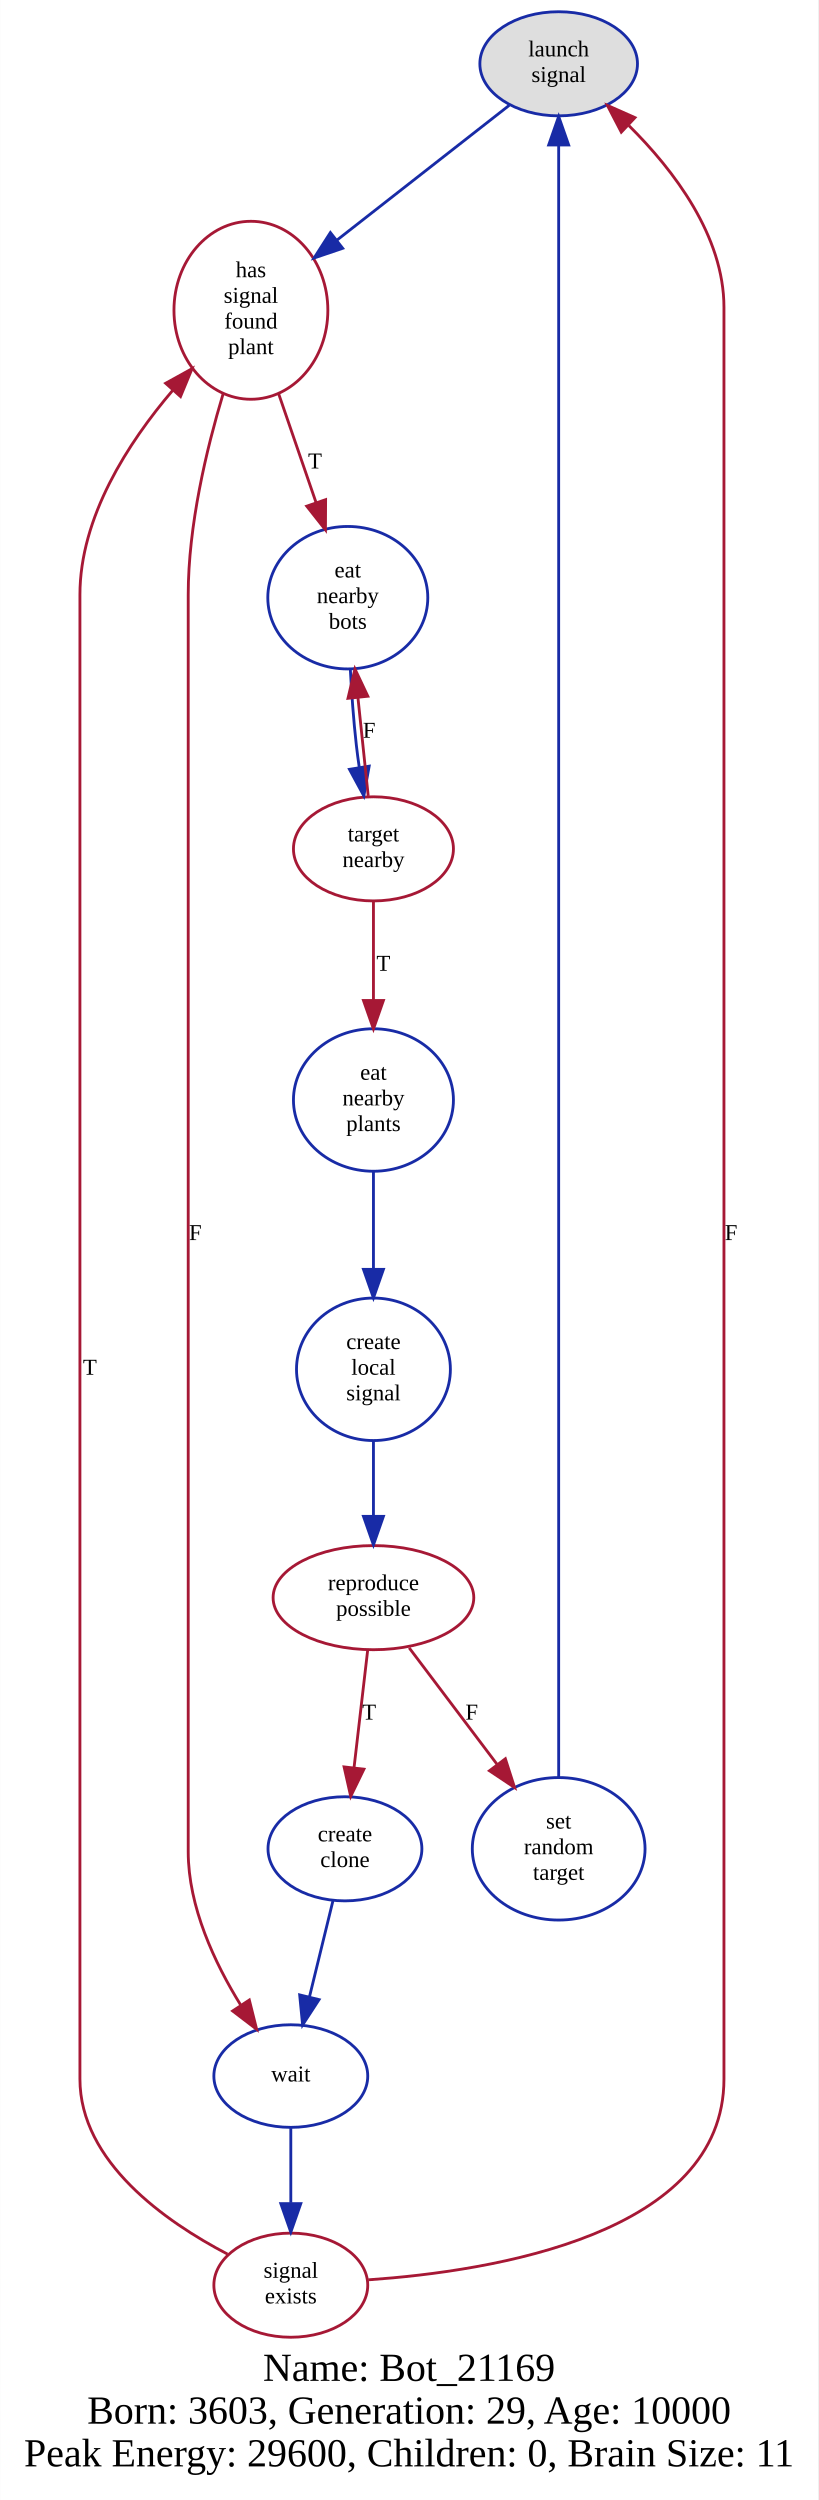
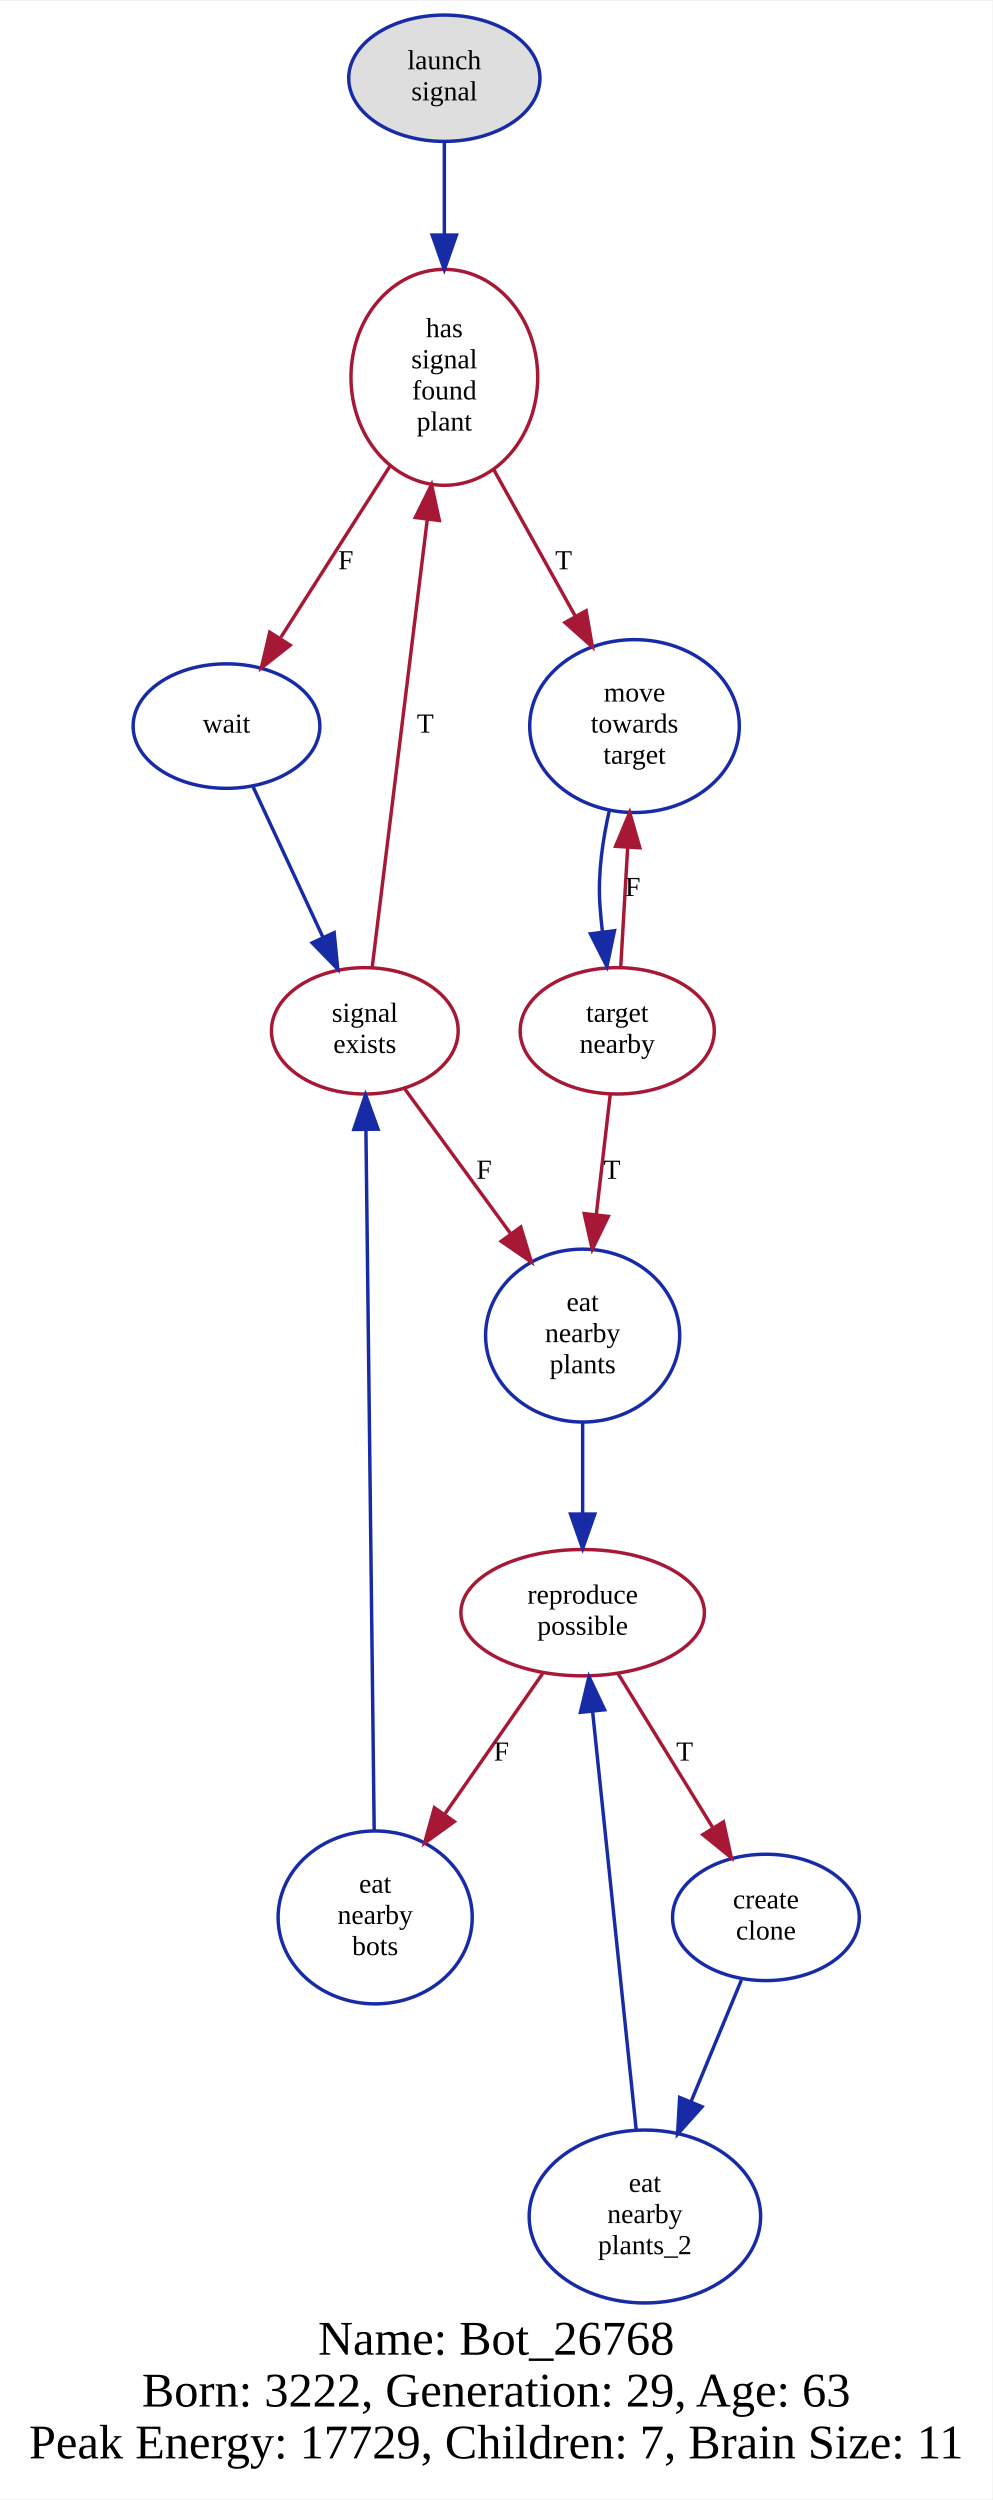
- <svg xmlns="http://www.w3.org/2000/svg" width="287pt" height="877pt" viewBox="0.00 0.00 287.00 877.29">
-   <g id="graph0" class="graph" transform="scale(1 1) rotate(0) translate(4 873.294)">
-     <polygon fill="white" stroke="none" points="-4,4 -4,-873.294 283,-873.294 283,4 -4,4" />
-     <text text-anchor="middle" x="139.5" y="-37.8" font-family="Times New Roman,serif" font-size="14.00">Name: Bot_21169</text>
-     <text text-anchor="middle" x="139.5" y="-22.8" font-family="Times New Roman,serif" font-size="14.00">Born: 3603, Generation: 29, Age: 10000</text>
-     <text text-anchor="middle" x="139.5" y="-7.8" font-family="Times New Roman,serif" font-size="14.00">Peak Energy: 29600, Children: 0, Brain Size: 11</text>
+ <svg xmlns="http://www.w3.org/2000/svg" width="287pt" height="723pt" viewBox="0.00 0.00 287.00 722.52">
+   <g id="graph0" class="graph" transform="scale(1 1) rotate(0) translate(4 718.524)">
+     <polygon fill="white" stroke="none" points="-4,4 -4,-718.524 283,-718.524 283,4 -4,4" />
+     <text text-anchor="middle" x="139.5" y="-37.8" font-family="Times New Roman,serif" font-size="14.00">Name: Bot_26768</text>
+     <text text-anchor="middle" x="139.5" y="-22.8" font-family="Times New Roman,serif" font-size="14.00">Born: 3222, Generation: 29, Age: 63</text>
+     <text text-anchor="middle" x="139.5" y="-7.8" font-family="Times New Roman,serif" font-size="14.00">Peak Energy: 17729, Children: 7, Brain Size: 11</text>
    <g id="node1" class="node">
-       <ellipse fill="#dedede" stroke="#182ba6" cx="192" cy="-850.909" rx="27.654" ry="18.27" />
-       <text text-anchor="middle" x="192" y="-853.509" font-family="Times New Roman,serif" font-size="8.00">launch</text>
-       <text text-anchor="middle" x="192" y="-844.509" font-family="Times New Roman,serif" font-size="8.00">signal</text>
+       <ellipse fill="#dedede" stroke="#182ba6" cx="124.5" cy="-696.139" rx="27.654" ry="18.27" />
+       <text text-anchor="middle" x="124.5" y="-698.739" font-family="Times New Roman,serif" font-size="8.00">launch</text>
+       <text text-anchor="middle" x="124.5" y="-689.739" font-family="Times New Roman,serif" font-size="8.00">signal</text>
    </g>
    <g id="node4" class="node">
-       <ellipse fill="none" stroke="#a61835" cx="84" cy="-764.411" rx="27" ry="31.226" />
-       <text text-anchor="middle" x="84" y="-776.011" font-family="Times New Roman,serif" font-size="8.00">has</text>
-       <text text-anchor="middle" x="84" y="-767.011" font-family="Times New Roman,serif" font-size="8.00">signal</text>
-       <text text-anchor="middle" x="84" y="-758.011" font-family="Times New Roman,serif" font-size="8.00">found</text>
-       <text text-anchor="middle" x="84" y="-749.011" font-family="Times New Roman,serif" font-size="8.00">plant</text>
+       <ellipse fill="none" stroke="#a61835" cx="124.5" cy="-609.642" rx="27" ry="31.226" />
+       <text text-anchor="middle" x="124.5" y="-621.242" font-family="Times New Roman,serif" font-size="8.00">has</text>
+       <text text-anchor="middle" x="124.5" y="-612.242" font-family="Times New Roman,serif" font-size="8.00">signal</text>
+       <text text-anchor="middle" x="124.5" y="-603.242" font-family="Times New Roman,serif" font-size="8.00">found</text>
+       <text text-anchor="middle" x="124.5" y="-594.242" font-family="Times New Roman,serif" font-size="8.00">plant</text>
    </g>
    <g id="edge1" class="edge">
-       <path fill="none" stroke="#182ba6" d="M174.648,-836.333C158.37,-823.597 133.679,-804.279 114.175,-789.02" />
-       <polygon fill="#182ba6" stroke="#182ba6" points="116.206,-786.165 106.173,-782.759 111.892,-791.678 116.206,-786.165" />
+       <path fill="none" stroke="#182ba6" d="M124.5,-677.631C124.5,-669.821 124.5,-660.27 124.5,-650.854" />
+       <polygon fill="#182ba6" stroke="#182ba6" points="128,-650.778 124.5,-640.778 121,-650.778 128,-650.778" />
    </g>
    <g id="node2" class="node">
-       <ellipse fill="none" stroke="#a61835" cx="127" cy="-312.652" rx="35.211" ry="18.27" />
-       <text text-anchor="middle" x="127" y="-315.252" font-family="Times New Roman,serif" font-size="8.00">reproduce</text>
-       <text text-anchor="middle" x="127" y="-306.252" font-family="Times New Roman,serif" font-size="8.00">possible</text>
+       <ellipse fill="none" stroke="#a61835" cx="164.5" cy="-252.38" rx="35.211" ry="18.27" />
+       <text text-anchor="middle" x="164.5" y="-254.98" font-family="Times New Roman,serif" font-size="8.00">reproduce</text>
+       <text text-anchor="middle" x="164.5" y="-245.98" font-family="Times New Roman,serif" font-size="8.00">possible</text>
    </g>
    <g id="node3" class="node">
-       <ellipse fill="none" stroke="#182ba6" cx="117" cy="-224.518" rx="27" ry="18.27" />
-       <text text-anchor="middle" x="117" y="-227.118" font-family="Times New Roman,serif" font-size="8.00">create</text>
-       <text text-anchor="middle" x="117" y="-218.118" font-family="Times New Roman,serif" font-size="8.00">clone</text>
+       <ellipse fill="none" stroke="#182ba6" cx="217.5" cy="-164.246" rx="27" ry="18.27" />
+       <text text-anchor="middle" x="217.5" y="-166.846" font-family="Times New Roman,serif" font-size="8.00">create</text>
+       <text text-anchor="middle" x="217.5" y="-157.846" font-family="Times New Roman,serif" font-size="8.00">clone</text>
    </g>
    <g id="edge2" class="edge">
-       <path fill="none" stroke="#a61835" d="M124.976,-294.221C123.607,-282.43 121.77,-266.607 120.204,-253.118" />
-       <polygon fill="#a61835" stroke="#a61835" points="123.651,-252.452 119.021,-242.923 116.697,-253.26 123.651,-252.452" />
-       <text text-anchor="middle" x="125.5" y="-269.867" font-family="Times New Roman,serif" font-size="8.00">T</text>
+       <path fill="none" stroke="#a61835" d="M174.719,-234.772C182.467,-222.18 193.247,-204.662 202.047,-190.36" />
+       <polygon fill="#a61835" stroke="#a61835" points="205.232,-191.862 207.492,-181.511 199.271,-188.193 205.232,-191.862" />
+       <text text-anchor="middle" x="194" y="-209.595" font-family="Times New Roman,serif" font-size="8.00">T</text>
+     </g>
+     <g id="node11" class="node">
+       <ellipse fill="none" stroke="#182ba6" cx="104.5" cy="-164.246" rx="28.07" ry="25" />
+       <text text-anchor="middle" x="104.5" y="-171.346" font-family="Times New Roman,serif" font-size="8.00">eat</text>
+       <text text-anchor="middle" x="104.5" y="-162.346" font-family="Times New Roman,serif" font-size="8.00">nearby</text>
+       <text text-anchor="middle" x="104.5" y="-153.346" font-family="Times New Roman,serif" font-size="8.00">bots</text>
+     </g>
+     <g id="edge3" class="edge">
+       <path fill="none" stroke="#a61835" d="M152.931,-234.772C144.942,-223.303 134.106,-207.747 124.709,-194.257" />
+       <polygon fill="#a61835" stroke="#a61835" points="127.374,-191.959 118.786,-185.754 121.63,-195.96 127.374,-191.959" />
+       <text text-anchor="middle" x="141" y="-209.595" font-family="Times New Roman,serif" font-size="8.00">F</text>
    </g>
    <g id="node10" class="node">
-       <ellipse fill="none" stroke="#182ba6" cx="192" cy="-224.518" rx="30.311" ry="25" />
-       <text text-anchor="middle" x="192" y="-231.618" font-family="Times New Roman,serif" font-size="8.00">set</text>
-       <text text-anchor="middle" x="192" y="-222.618" font-family="Times New Roman,serif" font-size="8.00">random</text>
-       <text text-anchor="middle" x="192" y="-213.618" font-family="Times New Roman,serif" font-size="8.00">target</text>
+       <ellipse fill="none" stroke="#182ba6" cx="182.5" cy="-77.749" rx="33.47" ry="25" />
+       <text text-anchor="middle" x="182.5" y="-84.849" font-family="Times New Roman,serif" font-size="8.00">eat</text>
+       <text text-anchor="middle" x="182.5" y="-75.849" font-family="Times New Roman,serif" font-size="8.00">nearby</text>
+       <text text-anchor="middle" x="182.5" y="-66.849" font-family="Times New Roman,serif" font-size="8.00">plants_2</text>
    </g>
-     <g id="edge3" class="edge">
-       <path fill="none" stroke="#a61835" d="M139.533,-295.044C148.27,-283.466 160.151,-267.722 170.398,-254.144" />
-       <polygon fill="#a61835" stroke="#a61835" points="173.294,-256.117 176.524,-246.026 167.706,-251.9 173.294,-256.117" />
-       <text text-anchor="middle" x="161.5" y="-269.867" font-family="Times New Roman,serif" font-size="8.00">F</text>
+     <g id="edge4" class="edge">
+       <path fill="none" stroke="#182ba6" d="M210.417,-146.147C206.225,-136.025 200.778,-122.876 195.81,-110.882" />
+       <polygon fill="#182ba6" stroke="#182ba6" points="199.022,-109.49 191.961,-101.591 192.555,-112.169 199.022,-109.49" />
    </g>
    <g id="node5" class="node">
-       <ellipse fill="none" stroke="#182ba6" cx="98" cy="-144.77" rx="27" ry="18" />
-       <text text-anchor="middle" x="98" y="-142.87" font-family="Times New Roman,serif" font-size="8.00">wait</text>
-     </g>
-     <g id="edge4" class="edge">
-       <path fill="none" stroke="#182ba6" d="M112.783,-206.263C110.356,-196.33 107.254,-183.636 104.518,-172.443" />
-       <polygon fill="#182ba6" stroke="#182ba6" points="107.913,-171.592 102.14,-162.709 101.114,-173.254 107.913,-171.592" />
+       <ellipse fill="none" stroke="#182ba6" cx="61.5" cy="-508.78" rx="27" ry="18" />
+       <text text-anchor="middle" x="61.5" y="-506.88" font-family="Times New Roman,serif" font-size="8.00">wait</text>
    </g>
    <g id="edge6" class="edge">
-       <path fill="none" stroke="#a61835" d="M74.286,-735.228C68.393,-715.647 62,-688.815 62,-664.55 62,-664.55 62,-664.55 62,-223.518 62,-204.179 71.286,-184.429 80.425,-169.674" />
-       <polygon fill="#a61835" stroke="#a61835" points="83.441,-171.459 86.013,-161.181 77.593,-167.612 83.441,-171.459" />
-       <text text-anchor="middle" x="64.5" y="-438.134" font-family="Times New Roman,serif" font-size="8.00">F</text>
+       <path fill="none" stroke="#a61835" d="M108.927,-584.204C99.271,-569.052 86.905,-549.647 77.222,-534.451" />
+       <polygon fill="#a61835" stroke="#a61835" points="79.913,-532.162 71.587,-525.609 74.01,-535.923 79.913,-532.162" />
+       <text text-anchor="middle" x="96" y="-554.129" font-family="Times New Roman,serif" font-size="8.00">F</text>
    </g>
    <g id="node6" class="node">
-       <ellipse fill="none" stroke="#182ba6" cx="118" cy="-663.55" rx="28.07" ry="25" />
-       <text text-anchor="middle" x="118" y="-670.65" font-family="Times New Roman,serif" font-size="8.00">eat</text>
-       <text text-anchor="middle" x="118" y="-661.65" font-family="Times New Roman,serif" font-size="8.00">nearby</text>
-       <text text-anchor="middle" x="118" y="-652.65" font-family="Times New Roman,serif" font-size="8.00">bots</text>
+       <ellipse fill="none" stroke="#182ba6" cx="179.5" cy="-508.78" rx="30.311" ry="25" />
+       <text text-anchor="middle" x="179.5" y="-515.88" font-family="Times New Roman,serif" font-size="8.00">move</text>
+       <text text-anchor="middle" x="179.5" y="-506.88" font-family="Times New Roman,serif" font-size="8.00">towards</text>
+       <text text-anchor="middle" x="179.5" y="-497.88" font-family="Times New Roman,serif" font-size="8.00">target</text>
    </g>
    <g id="edge5" class="edge">
-       <path fill="none" stroke="#a61835" d="M93.652,-735.346C97.773,-723.364 102.607,-709.309 106.877,-696.893" />
-       <polygon fill="#a61835" stroke="#a61835" points="110.213,-697.953 110.156,-687.359 103.594,-695.677 110.213,-697.953" />
-       <text text-anchor="middle" x="106.5" y="-708.899" font-family="Times New Roman,serif" font-size="8.00">T</text>
+       <path fill="none" stroke="#a61835" d="M138.807,-582.925C145.996,-570.002 154.762,-554.246 162.314,-540.671" />
+       <polygon fill="#a61835" stroke="#a61835" points="165.511,-542.124 167.315,-531.683 159.394,-538.721 165.511,-542.124" />
+       <text text-anchor="middle" x="159" y="-554.129" font-family="Times New Roman,serif" font-size="8.00">T</text>
    </g>
    <g id="node9" class="node">
-       <ellipse fill="none" stroke="#a61835" cx="98" cy="-71.385" rx="27" ry="18.27" />
-       <text text-anchor="middle" x="98" y="-73.985" font-family="Times New Roman,serif" font-size="8.00">signal</text>
-       <text text-anchor="middle" x="98" y="-64.985" font-family="Times New Roman,serif" font-size="8.00">exists</text>
+       <ellipse fill="none" stroke="#a61835" cx="101.5" cy="-420.647" rx="27" ry="18.27" />
+       <text text-anchor="middle" x="101.5" y="-423.247" font-family="Times New Roman,serif" font-size="8.00">signal</text>
+       <text text-anchor="middle" x="101.5" y="-414.247" font-family="Times New Roman,serif" font-size="8.00">exists</text>
    </g>
    <g id="edge7" class="edge">
-       <path fill="none" stroke="#182ba6" d="M98,-126.489C98,-118.627 98,-109.124 98,-100.29" />
-       <polygon fill="#182ba6" stroke="#182ba6" points="101.5,-100.002 98,-90.002 94.5,-100.002 101.5,-100.002" />
+       <path fill="none" stroke="#182ba6" d="M69.212,-491.173C74.93,-478.86 82.837,-461.836 89.394,-447.715" />
+       <polygon fill="#182ba6" stroke="#182ba6" points="92.637,-449.041 93.675,-438.497 86.288,-446.093 92.637,-449.041" />
    </g>
    <g id="node7" class="node">
-       <ellipse fill="none" stroke="#a61835" cx="127" cy="-575.416" rx="28.07" ry="18.27" />
-       <text text-anchor="middle" x="127" y="-578.016" font-family="Times New Roman,serif" font-size="8.00">target</text>
-       <text text-anchor="middle" x="127" y="-569.016" font-family="Times New Roman,serif" font-size="8.00">nearby</text>
+       <ellipse fill="none" stroke="#a61835" cx="174.5" cy="-420.647" rx="28.07" ry="18.27" />
+       <text text-anchor="middle" x="174.5" y="-423.247" font-family="Times New Roman,serif" font-size="8.00">target</text>
+       <text text-anchor="middle" x="174.5" y="-414.247" font-family="Times New Roman,serif" font-size="8.00">nearby</text>
    </g>
    <g id="edge8" class="edge">
-       <path fill="none" stroke="#182ba6" d="M118.871,-638.751C119.324,-630.232 120,-620.57 121,-611.801 121.29,-609.255 121.642,-606.614 122.028,-603.974" />
-       <polygon fill="#182ba6" stroke="#182ba6" points="125.5,-604.43 123.63,-594.001 118.588,-603.32 125.5,-604.43" />
+       <path fill="none" stroke="#182ba6" d="M172.3,-484.7C170.315,-476.081 168.858,-466.169 169.5,-457.032 169.679,-454.486 169.929,-451.846 170.224,-449.206" />
+       <polygon fill="#182ba6" stroke="#182ba6" points="173.702,-449.601 171.519,-439.234 166.76,-448.7 173.702,-449.601" />
    </g>
    <g id="edge10" class="edge">
-       <path fill="none" stroke="#a61835" d="M125.163,-593.999C124.124,-603.936 122.791,-616.7 121.556,-628.514" />
-       <polygon fill="#a61835" stroke="#a61835" points="118.065,-628.247 120.507,-638.557 125.027,-628.975 118.065,-628.247" />
-       <text text-anchor="middle" x="125.5" y="-614.401" font-family="Times New Roman,serif" font-size="8.00">F</text>
+       <path fill="none" stroke="#a61835" d="M175.521,-439.23C176.098,-449.167 176.838,-461.93 177.524,-473.744" />
+       <polygon fill="#a61835" stroke="#a61835" points="174.033,-474.007 178.107,-483.787 181.022,-473.601 174.033,-474.007" />
+       <text text-anchor="middle" x="179" y="-459.632" font-family="Times New Roman,serif" font-size="8.00">F</text>
    </g>
    <g id="node8" class="node">
-       <ellipse fill="none" stroke="#182ba6" cx="127" cy="-487.283" rx="28.07" ry="25" />
-       <text text-anchor="middle" x="127" y="-494.383" font-family="Times New Roman,serif" font-size="8.00">eat</text>
-       <text text-anchor="middle" x="127" y="-485.383" font-family="Times New Roman,serif" font-size="8.00">nearby</text>
-       <text text-anchor="middle" x="127" y="-476.383" font-family="Times New Roman,serif" font-size="8.00">plants</text>
+       <ellipse fill="none" stroke="#182ba6" cx="164.5" cy="-332.513" rx="28.07" ry="25" />
+       <text text-anchor="middle" x="164.5" y="-339.613" font-family="Times New Roman,serif" font-size="8.00">eat</text>
+       <text text-anchor="middle" x="164.5" y="-330.613" font-family="Times New Roman,serif" font-size="8.00">nearby</text>
+       <text text-anchor="middle" x="164.5" y="-321.613" font-family="Times New Roman,serif" font-size="8.00">plants</text>
    </g>
    <g id="edge9" class="edge">
-       <path fill="none" stroke="#a61835" d="M127,-556.986C127,-547.025 127,-534.186 127,-522.309" />
-       <polygon fill="#a61835" stroke="#a61835" points="130.5,-522.215 127,-512.215 123.5,-522.215 130.5,-522.215" />
-       <text text-anchor="middle" x="130.5" y="-532.632" font-family="Times New Roman,serif" font-size="8.00">T</text>
-     </g>
-     <g id="node11" class="node">
-       <ellipse fill="none" stroke="#182ba6" cx="127" cy="-392.785" rx="27" ry="25" />
-       <text text-anchor="middle" x="127" y="-399.885" font-family="Times New Roman,serif" font-size="8.00">create</text>
-       <text text-anchor="middle" x="127" y="-390.885" font-family="Times New Roman,serif" font-size="8.00">local</text>
-       <text text-anchor="middle" x="127" y="-381.885" font-family="Times New Roman,serif" font-size="8.00">signal</text>
+       <path fill="none" stroke="#a61835" d="M172.476,-402.216C171.32,-392.255 169.829,-379.417 168.45,-367.539" />
+       <polygon fill="#a61835" stroke="#a61835" points="171.908,-366.975 167.279,-357.445 164.955,-367.782 171.908,-366.975" />
+       <text text-anchor="middle" x="173" y="-377.862" font-family="Times New Roman,serif" font-size="8.00">T</text>
    </g>
    <g id="edge11" class="edge">
-       <path fill="none" stroke="#182ba6" d="M127,-462.462C127,-451.971 127,-439.448 127,-427.986" />
-       <polygon fill="#182ba6" stroke="#182ba6" points="130.5,-427.846 127,-417.846 123.5,-427.847 130.5,-427.846" />
+       <path fill="none" stroke="#182ba6" d="M164.5,-307.646C164.5,-299.223 164.5,-289.683 164.5,-280.977" />
+       <polygon fill="#182ba6" stroke="#182ba6" points="168,-280.902 164.5,-270.902 161,-280.902 168,-280.902" />
+     </g>
+     <g id="edge12" class="edge">
+       <path fill="none" stroke="#a61835" d="M103.633,-438.986C107.238,-468.296 114.626,-528.366 119.573,-568.58" />
+       <polygon fill="#a61835" stroke="#a61835" points="116.11,-569.1 120.805,-578.598 123.058,-568.245 116.11,-569.1" />
+       <text text-anchor="middle" x="119" y="-506.88" font-family="Times New Roman,serif" font-size="8.00">T</text>
    </g>
    <g id="edge13" class="edge">
-       <path fill="none" stroke="#a61835" d="M125.175,-73.265C168.895,-76.291 250,-89.251 250,-143.77 250,-765.411 250,-765.411 250,-765.411 250,-790.488 232.421,-813.564 216.618,-829.242" />
-       <polygon fill="#a61835" stroke="#a61835" points="213.977,-826.92 209.088,-836.32 218.772,-832.021 213.977,-826.92" />
-       <text text-anchor="middle" x="252.5" y="-438.134" font-family="Times New Roman,serif" font-size="8.00">F</text>
-     </g>
-     <g id="edge12" class="edge">
-       <path fill="none" stroke="#a61835" d="M75.798,-82.283C54,-93.689 24,-114.673 24,-143.77 24,-664.55 24,-664.55 24,-664.55 24,-691.779 40.84,-717.905 56.678,-736.454" />
-       <polygon fill="#a61835" stroke="#a61835" points="54.078,-738.797 63.351,-743.92 59.297,-734.132 54.078,-738.797" />
-       <text text-anchor="middle" x="27.5" y="-390.885" font-family="Times New Roman,serif" font-size="8.00">T</text>
+       <path fill="none" stroke="#a61835" d="M113.055,-403.849C121.586,-392.185 133.433,-375.988 143.607,-362.078" />
+       <polygon fill="#a61835" stroke="#a61835" points="146.603,-363.91 149.682,-353.772 140.953,-359.777 146.603,-363.91" />
+       <text text-anchor="middle" x="136" y="-377.862" font-family="Times New Roman,serif" font-size="8.00">F</text>
    </g>
    <g id="edge14" class="edge">
-       <path fill="none" stroke="#182ba6" d="M192,-249.282C192,-266.579 192,-290.567 192,-311.652 192,-765.411 192,-765.411 192,-765.411 192,-784.425 192,-805.844 192,-822.36" />
-       <polygon fill="#182ba6" stroke="#182ba6" points="188.5,-822.431 192,-832.431 195.5,-822.431 188.5,-822.431" />
+       <path fill="none" stroke="#182ba6" d="M180.012,-102.61C176.702,-134.354 170.863,-190.356 167.37,-223.852" />
+       <polygon fill="#182ba6" stroke="#182ba6" points="163.881,-223.568 166.325,-233.877 170.843,-224.294 163.881,-223.568" />
    </g>
    <g id="edge15" class="edge">
-       <path fill="none" stroke="#182ba6" d="M127,-367.918C127,-359.495 127,-349.955 127,-341.249" />
-       <polygon fill="#182ba6" stroke="#182ba6" points="130.5,-341.174 127,-331.174 123.5,-341.174 130.5,-341.174" />
+       <path fill="none" stroke="#182ba6" d="M104.215,-189.373C103.656,-236.813 102.416,-341.965 101.825,-392.066" />
+       <polygon fill="#182ba6" stroke="#182ba6" points="98.325,-392.12 101.706,-402.161 105.324,-392.203 98.325,-392.12" />
    </g>
  </g>
</svg>
